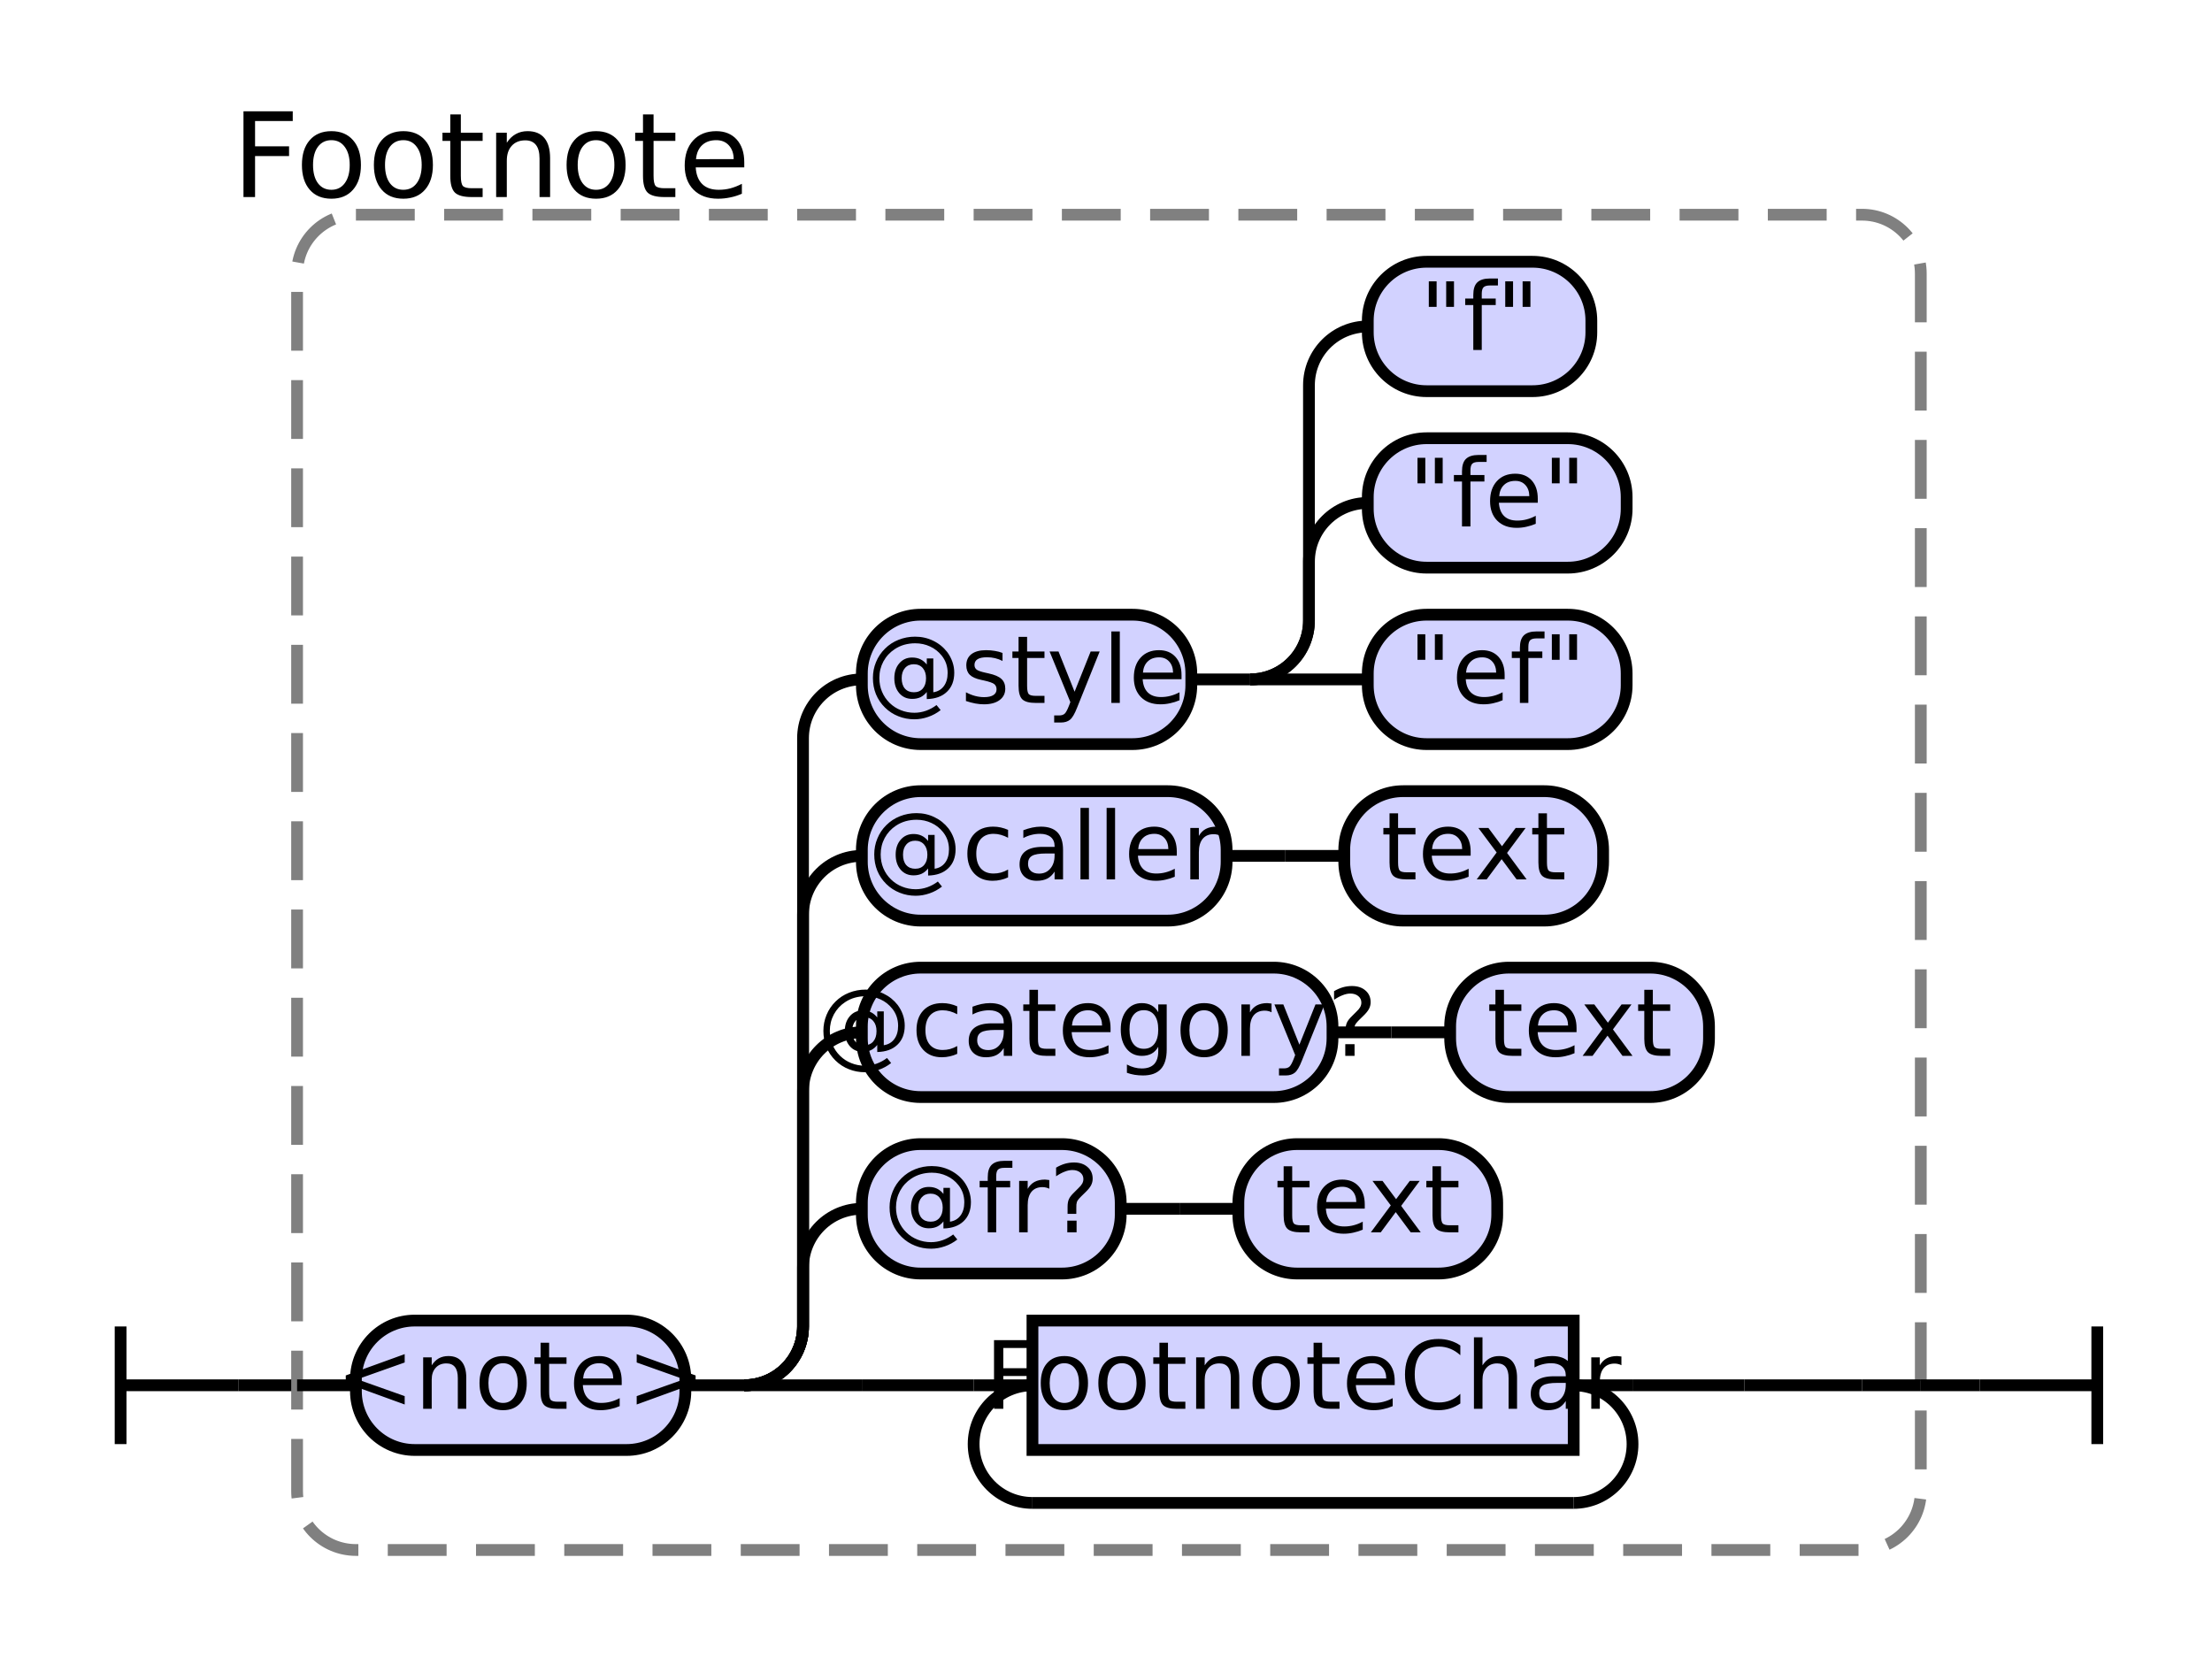
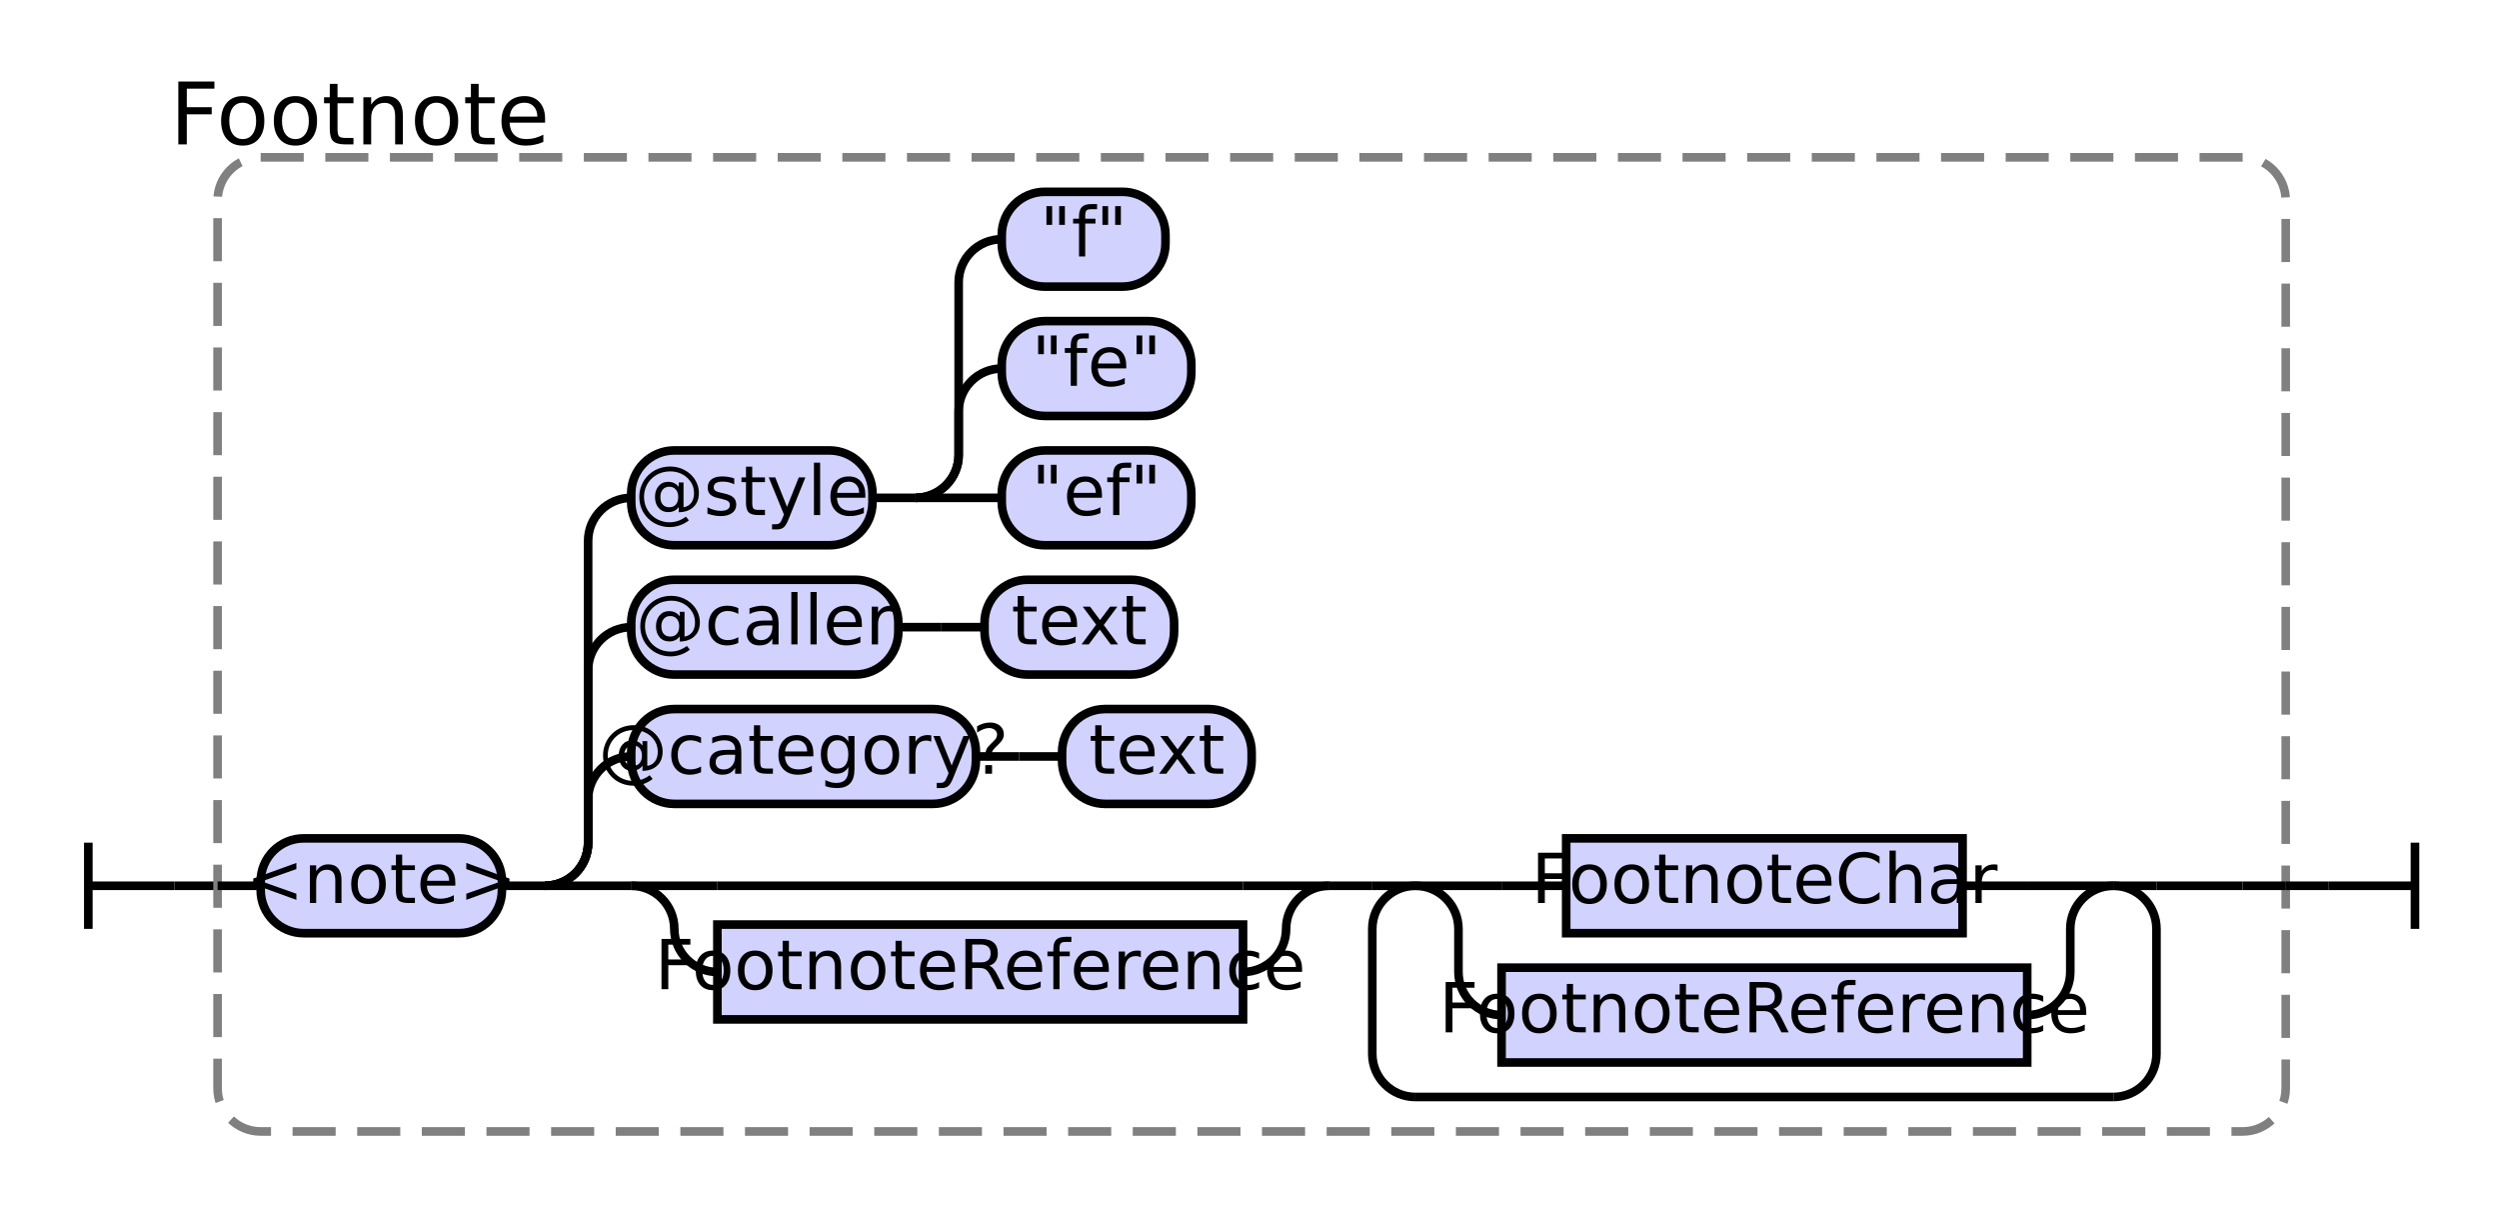
- <svg xmlns="http://www.w3.org/2000/svg" class="railroad-diagram" height="283" viewBox="0 0 376 283" width="376">
+ <svg xmlns="http://www.w3.org/2000/svg" class="railroad-diagram" height="282" viewBox="0 0 580 282" width="580">
  <g transform="translate(.5 .5)">
    <style>/*  */
    svg.railroad-diagram {
        background-color:hsl(30,20%,95%);
    }
    svg.railroad-diagram path {
        stroke-width: 2;
        stroke: black;
        fill: none;
    }
    svg.railroad-diagram text {
        font-size: 12pt;
        text-anchor: middle;
        font-family: DejaVu Sans;
    }
    svg.railroad-diagram text.label {
        text-anchor:start;
    }
    svg.railroad-diagram text.comment {
        font-family: DejaVu Sans;
        font-size: 15pt;
    }
    svg.railroad-diagram rect{
        stroke-width: 2;
        stroke:black;
        fill: rgb(210, 210, 255);
    }
    svg.railroad-diagram rect.group-box {
        stroke: gray;
        stroke-dasharray: 10 5;
        fill: none;
    }
    .terminal {
        font-family: DejaVu Sans;
    }

/*  */
</style>
    <g>
-       <path d="M 20 225 v 20 m 0 -10 h 20" />
+       <path d="M 20 195 v 20 m 0 -10 h 20" />
    </g>
-     <path d="M 40 235 h 10" />
+     <path d="M 40 205 h 10" />
    <g>
-       <path d="M 50 235 h 0.0" />
-       <path d="M 326.0 235 h 0.0" />
-       <rect class="group-box" height="227" rx="10" ry="10" width="276" x="50.0" y="36" />
+       <path d="M 50 205 h 0.0" />
+       <path d="M 530.0 205 h 0.0" />
+       <rect class="group-box" height="226" rx="10" ry="10" width="480" x="50.0" y="36" />
      <g>
-         <path d="M 50.0 235 h 10.0" />
-         <path d="M 316.0 235 h 10.0" />
+         <path d="M 50.0 205 h 10.0" />
+         <path d="M 520.0 205 h 10.0" />
        <g class="terminal ">
-           <path d="M 60.0 235 h 0.0" />
-           <path d="M 116.0 235 h 0.0" />
-           <rect height="22" rx="10" ry="10" width="56" x="60.0" y="224" />
-           <text x="88.0" y="239">&lt;note&gt;</text>
+           <path d="M 60.0 205 h 0.0" />
+           <path d="M 116.0 205 h 0.0" />
+           <rect height="22" rx="10" ry="10" width="56" x="60.0" y="194" />
+           <text x="88.0" y="209">&lt;note&gt;</text>
        </g>
-         <path d="M 116.0 235 h 10" />
+         <path d="M 116.0 205 h 10" />
        <g>
-           <path d="M 126.0 235 h 0.0" />
-           <path d="M 316.0 235 h 0.0" />
-           <path d="M 126.0 235 a 10 10 0 0 0 10 -10 v -10 a 10 10 0 0 1 10 -10" />
-           <g>
-             <path d="M 146.0 205 h 0.0" />
-             <path d="M 254.0 205 h 0.0" />
-             <g class="terminal ">
-               <path d="M 146.0 205 h 0.0" />
-               <path d="M 190.0 205 h 0.0" />
-               <rect height="22" rx="10" ry="10" width="44" x="146.0" y="194" />
-               <text x="168.0" y="209">@fr?</text>
-             </g>
-             <path d="M 190.0 205 h 10" />
-             <path d="M 200.0 205 h 10" />
-             <g class="terminal ">
-               <path d="M 210.0 205 h 0.0" />
-               <path d="M 254.0 205 h 0.0" />
-               <rect height="22" rx="10" ry="10" width="44" x="210.0" y="194" />
-               <text x="232.0" y="209">text</text>
-             </g>
-           </g>
-           <path d="M 126.0 235 a 10 10 0 0 0 10 -10 v -40 a 10 10 0 0 1 10 -10" />
+           <path d="M 126.0 205 h 0.0" />
+           <path d="M 520.0 205 h 0.0" />
+           <path d="M 126.0 205 a 10 10 0 0 0 10 -10 v -10 a 10 10 0 0 1 10 -10" />
          <g>
            <path d="M 146.0 175 h 0.0" />
            <path d="M 290.0 175 h 0.0" />
            <g class="terminal ">
              <path d="M 146.0 175 h 0.0" />
              <path d="M 226.0 175 h 0.0" />
              <rect height="22" rx="10" ry="10" width="80" x="146.0" y="164" />
              <text x="186.0" y="179">@category?</text>
            </g>
            <path d="M 226.0 175 h 10" />
            <path d="M 236.0 175 h 10" />
            <g class="terminal ">
              <path d="M 246.0 175 h 0.0" />
              <path d="M 290.0 175 h 0.0" />
              <rect height="22" rx="10" ry="10" width="44" x="246.0" y="164" />
              <text x="268.0" y="179">text</text>
            </g>
          </g>
-           <path d="M 126.0 235 a 10 10 0 0 0 10 -10 v -70 a 10 10 0 0 1 10 -10" />
+           <path d="M 126.0 205 a 10 10 0 0 0 10 -10 v -40 a 10 10 0 0 1 10 -10" />
          <g>
            <path d="M 146.0 145 h 0.0" />
            <path d="M 272.0 145 h 0.0" />
            <g class="terminal ">
              <path d="M 146.0 145 h 0.0" />
              <path d="M 208.0 145 h 0.0" />
              <rect height="22" rx="10" ry="10" width="62" x="146.0" y="134" />
              <text x="177.0" y="149">@caller</text>
            </g>
            <path d="M 208.0 145 h 10" />
            <path d="M 218.0 145 h 10" />
            <g class="terminal ">
              <path d="M 228.0 145 h 0.0" />
              <path d="M 272.0 145 h 0.0" />
              <rect height="22" rx="10" ry="10" width="44" x="228.0" y="134" />
              <text x="250.0" y="149">text</text>
            </g>
          </g>
-           <path d="M 126.0 235 a 10 10 0 0 0 10 -10 v -100 a 10 10 0 0 1 10 -10" />
+           <path d="M 126.0 205 a 10 10 0 0 0 10 -10 v -70 a 10 10 0 0 1 10 -10" />
          <g>
            <path d="M 146.0 115 h 0.0" />
            <path d="M 296.0 115 h 0.0" />
            <g class="terminal ">
              <path d="M 146.0 115 h 0.0" />
              <path d="M 202.0 115 h 0.0" />
              <rect height="22" rx="10" ry="10" width="56" x="146.0" y="104" />
              <text x="174.0" y="119">@style</text>
            </g>
            <path d="M 202.0 115 h 10" />
            <g>
              <path d="M 212.0 115 h 0.0" />
              <path d="M 296.0 115 h 0.0" />
              <path d="M 212.0 115 a 10 10 0 0 0 10 -10 v -10 a 10 10 0 0 1 10 -10" />
              <g class="terminal ">
                <path d="M 232.0 85 h 0.0" />
                <path d="M 276.0 85 h 0.0" />
                <rect height="22" rx="10" ry="10" width="44" x="232.0" y="74" />
                <text x="254.0" y="89">"fe"</text>
              </g>
              <path d="M 212.0 115 a 10 10 0 0 0 10 -10 v -40 a 10 10 0 0 1 10 -10" />
              <g class="terminal ">
                <path d="M 232.0 55 h 0.0" />
                <path d="M 270.0 55 h 0.0" />
                <rect height="22" rx="10" ry="10" width="38" x="232.0" y="44" />
                <text x="251.0" y="59">"f"</text>
              </g>
              <path d="M 212.0 115 h 20" />
              <g class="terminal ">
                <path d="M 232.0 115 h 0.0" />
                <path d="M 276.0 115 h 0.0" />
                <rect height="22" rx="10" ry="10" width="44" x="232.0" y="104" />
                <text x="254.0" y="119">"ef"</text>
              </g>
            </g>
          </g>
-           <path d="M 126.0 235 h 20" />
-           <g>
-             <path d="M 146.0 235 h 19.0" />
-             <path d="M 277.0 235 h 19.0" />
-             <path d="M 165.0 235 h 10" />
-             <g class="non-terminal ">
-               <path d="M 175.0 235 h 0.0" />
-               <path d="M 267.0 235 h 0.0" />
-               <rect height="22" width="92" x="175.0" y="224" />
-               <text x="221.0" y="239">FootnoteChar</text>
-             </g>
-             <path d="M 267.0 235 h 10" />
-             <path d="M 175.0 235 a 10 10 0 0 0 -10 10 v 0 a 10 10 0 0 0 10 10" />
+           <path d="M 126.0 205 h 20" />
+           <g>
+             <path d="M 146.0 205 h 0.0" />
+             <path d="M 500.0 205 h 0.0" />
            <g>
-               <path d="M 175.0 255 h 92" />
-             </g>
-             <path d="M 267.0 255 a 10 10 0 0 0 10 -10 v 0 a 10 10 0 0 0 -10 -10" />
-           </g>
-           <path d="M 296.0 235 h 20" />
+               <path d="M 146.0 205 h 0.0" />
+               <path d="M 308.0 205 h 0.0" />
+               <path d="M 146.0 205 h 20" />
+               <g>
+                 <path d="M 166.0 205 h 122" />
+               </g>
+               <path d="M 288.0 205 h 20" />
+               <path d="M 146.0 205 a 10 10 0 0 1 10 10 v 0 a 10 10 0 0 0 10 10" />
+               <g class="non-terminal ">
+                 <path d="M 166.0 225 h 0.0" />
+                 <path d="M 288.0 225 h 0.0" />
+                 <rect height="22" width="122" x="166.0" y="214" />
+                 <text x="227.0" y="229">FootnoteReference</text>
+               </g>
+               <path d="M 288.0 225 a 10 10 0 0 0 10 -10 v 0 a 10 10 0 0 1 10 -10" />
+             </g>
+             <path d="M 308.0 205 h 10" />
+             <g>
+               <path d="M 318.0 205 h 0.0" />
+               <path d="M 500.0 205 h 0.0" />
+               <path d="M 318.0 205 h 10" />
+               <g>
+                 <path d="M 328.0 205 h 0.0" />
+                 <path d="M 490.0 205 h 0.0" />
+                 <path d="M 328.0 205 h 20" />
+                 <g class="non-terminal ">
+                   <path d="M 348.0 205 h 15.0" />
+                   <path d="M 455.0 205 h 15.0" />
+                   <rect height="22" width="92" x="363.0" y="194" />
+                   <text x="409.0" y="209">FootnoteChar</text>
+                 </g>
+                 <path d="M 470.0 205 h 20" />
+                 <path d="M 328.0 205 a 10 10 0 0 1 10 10 v 10 a 10 10 0 0 0 10 10" />
+                 <g class="non-terminal ">
+                   <path d="M 348.0 235 h 0.0" />
+                   <path d="M 470.0 235 h 0.0" />
+                   <rect height="22" width="122" x="348.0" y="224" />
+                   <text x="409.0" y="239">FootnoteReference</text>
+                 </g>
+                 <path d="M 470.0 235 a 10 10 0 0 0 10 -10 v -10 a 10 10 0 0 1 10 -10" />
+               </g>
+               <path d="M 490.0 205 h 10" />
+               <path d="M 328.0 205 a 10 10 0 0 0 -10 10 v 29 a 10 10 0 0 0 10 10" />
+               <g>
+                 <path d="M 328.0 254 h 162" />
+               </g>
+               <path d="M 490.0 254 a 10 10 0 0 0 10 -10 v -29 a 10 10 0 0 0 -10 -10" />
+             </g>
+           </g>
+           <path d="M 500.0 205 h 20" />
        </g>
      </g>
      <g class="non-terminal ">
        <path d="M 50.0 28 h 0.0" />
        <path d="M 116.0 28 h 0.0" />
        <text class="comment" x="83.0" y="33">Footnote</text>
      </g>
    </g>
-     <path d="M 326 235 h 10" />
-     <path d="M 336 235 h 20 m 0 -10 v 20" />
+     <path d="M 530 205 h 10" />
+     <path d="M 540 205 h 20 m 0 -10 v 20" />
  </g>
</svg>
